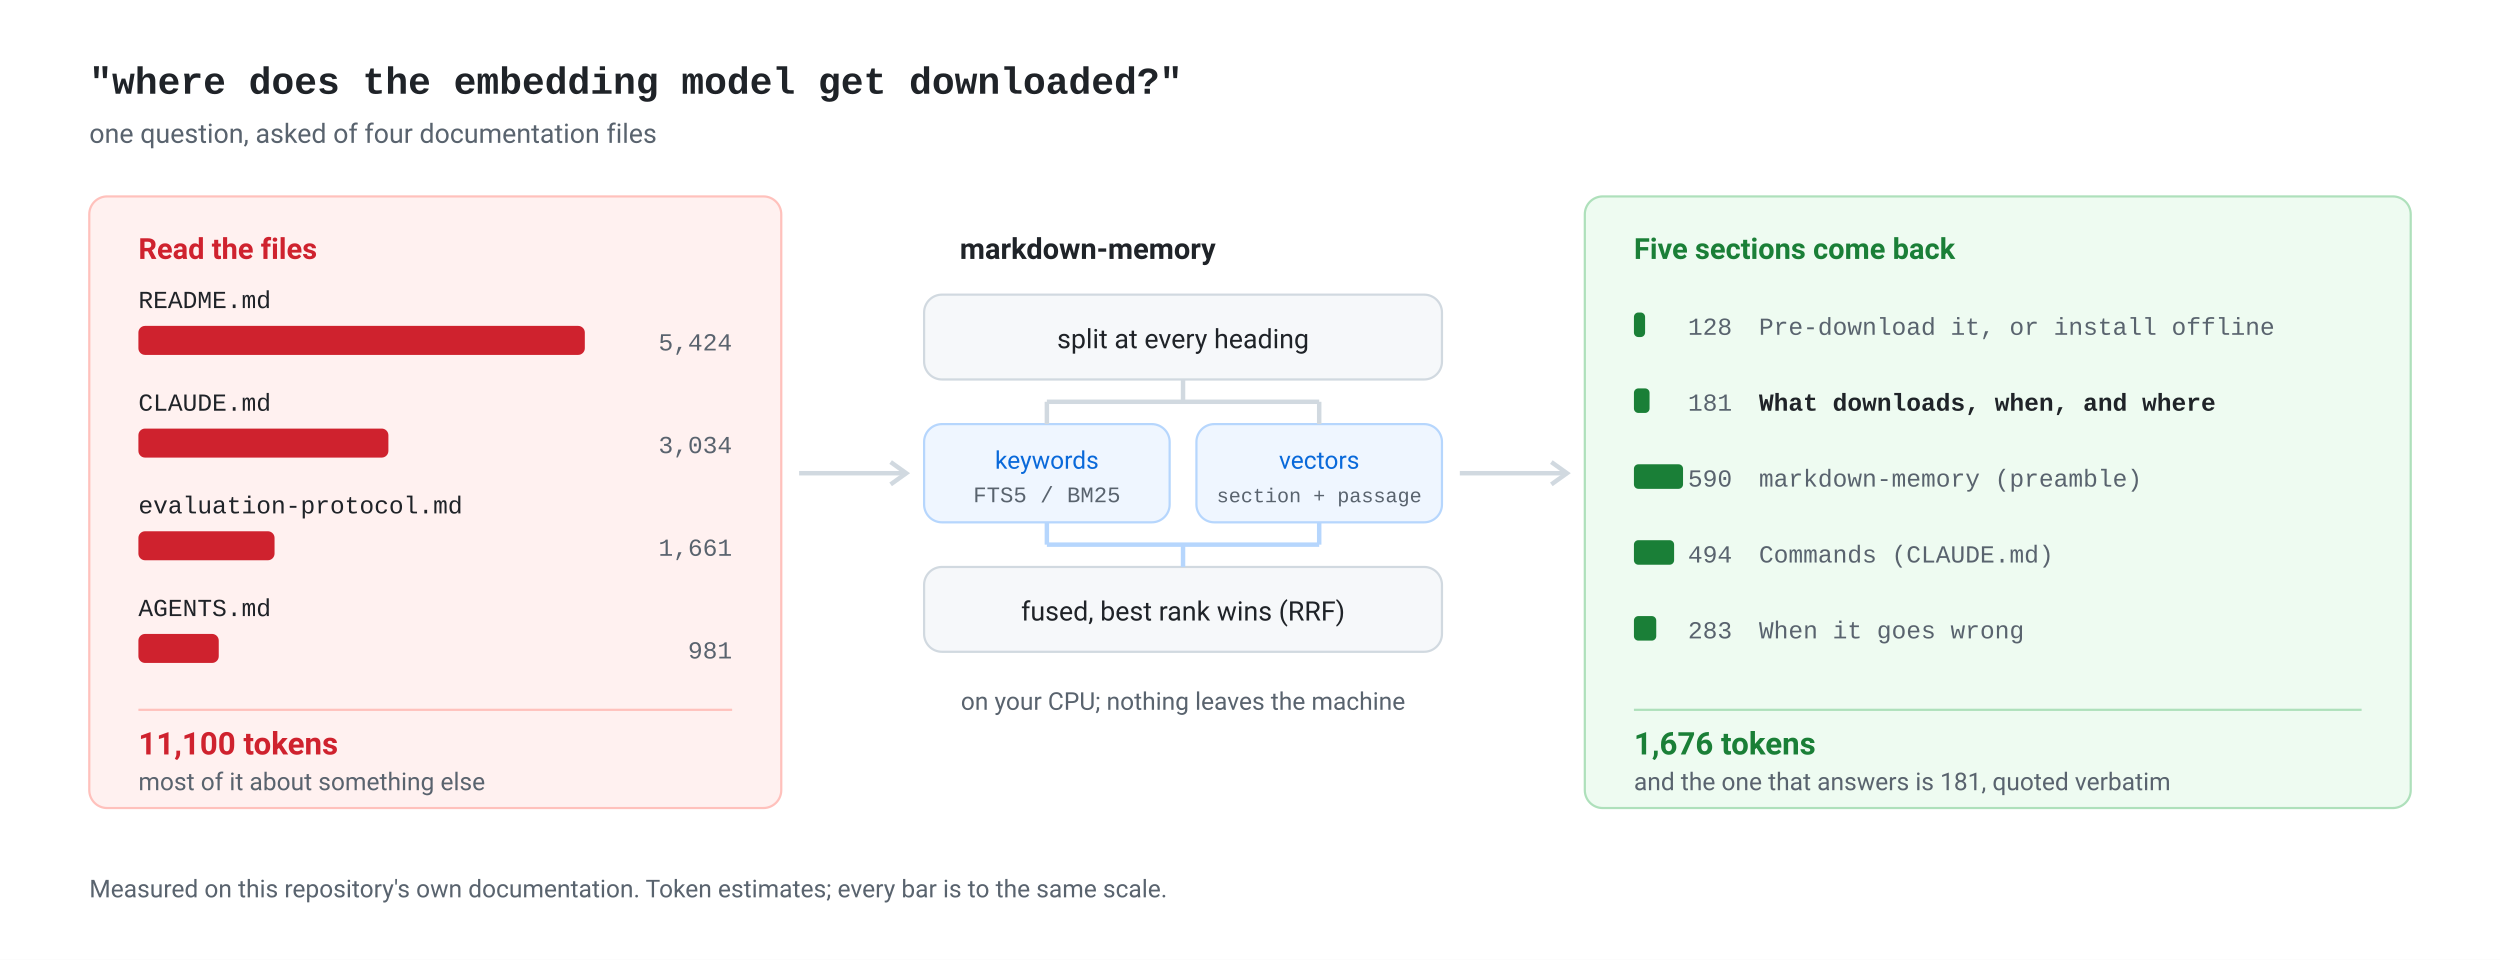
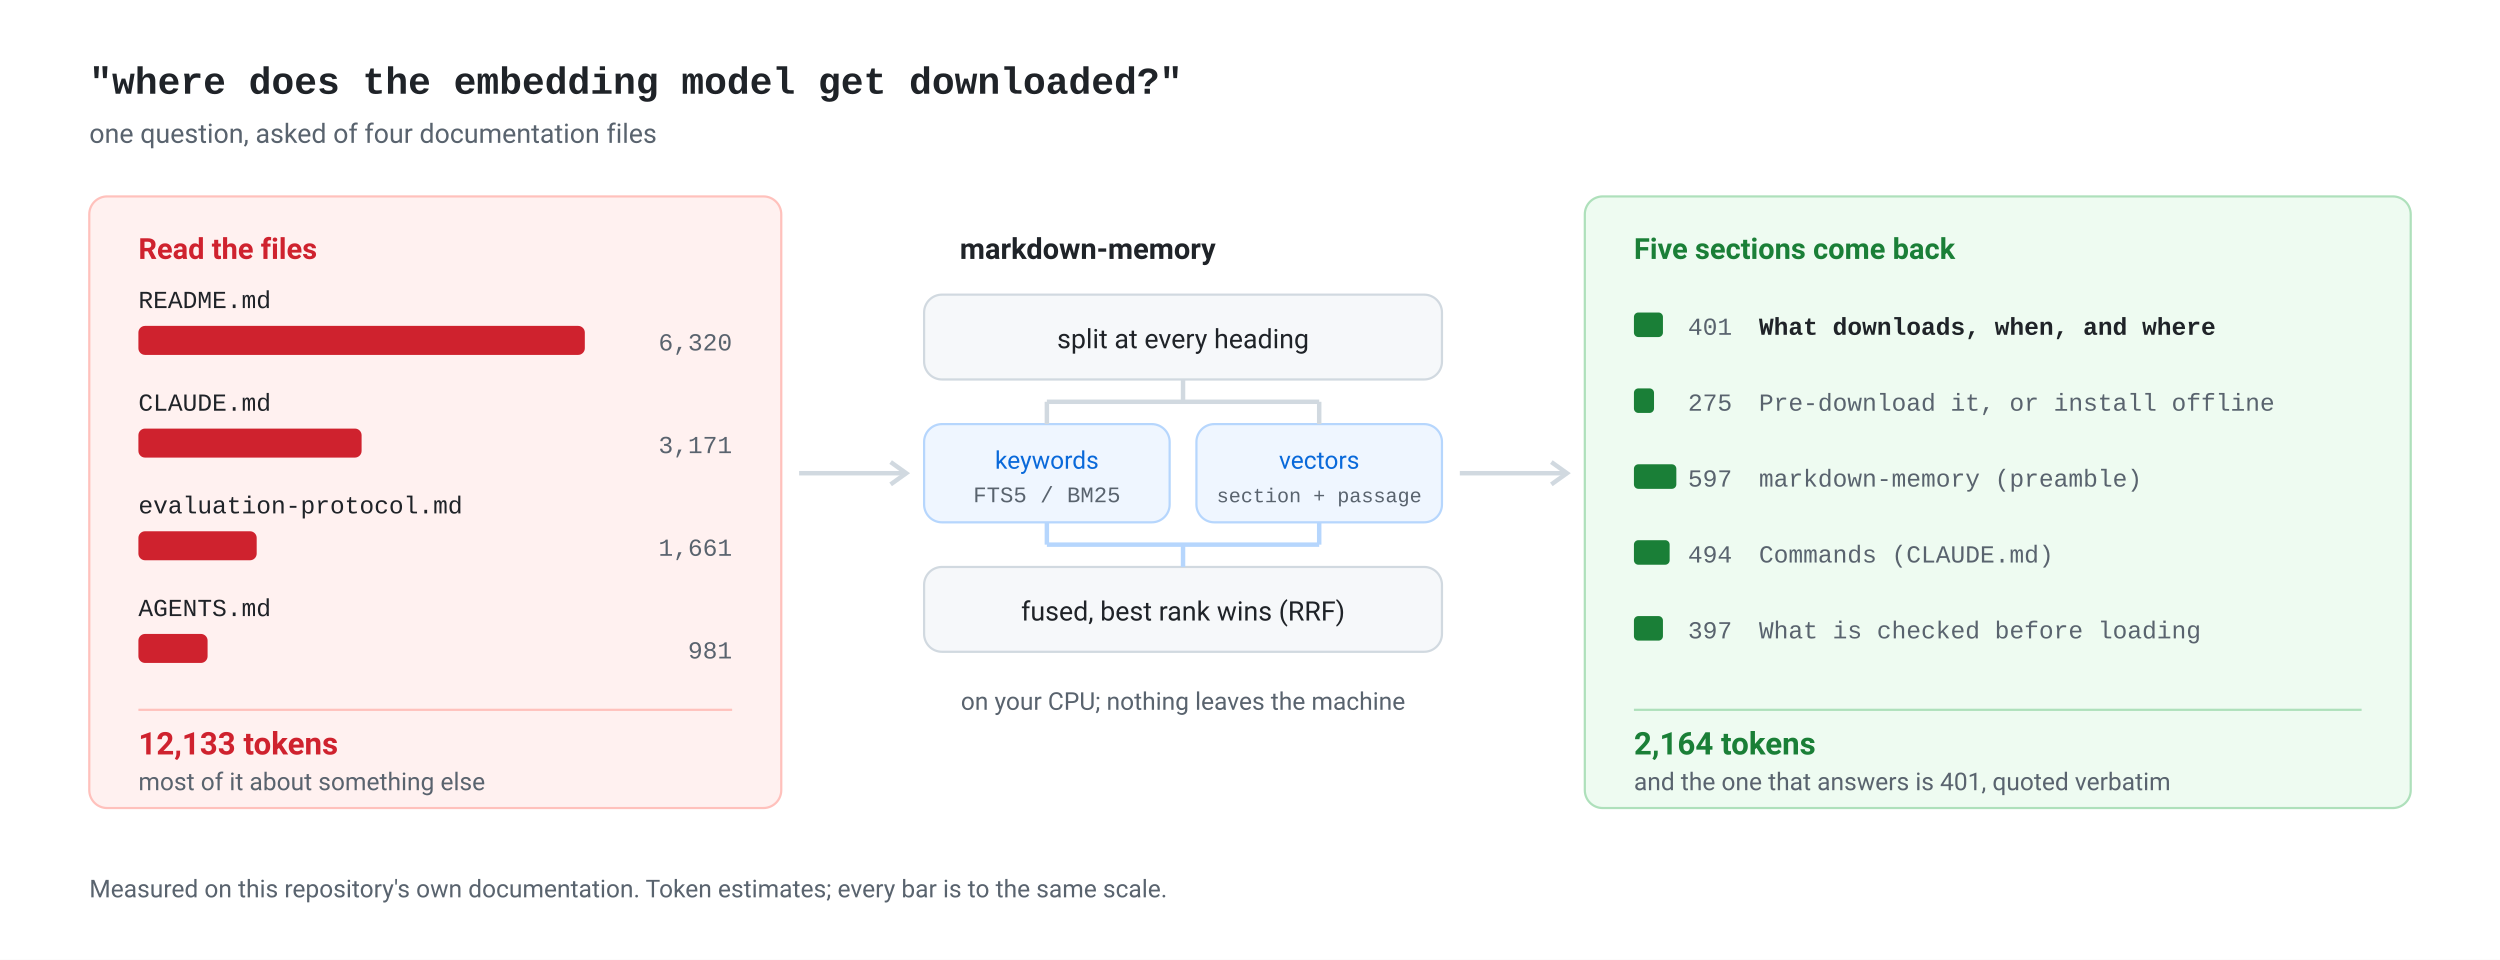
- <svg xmlns="http://www.w3.org/2000/svg" viewBox="0 0 1120 430" width="1120" height="430" role="img" aria-label="One question: reading four whole files costs 11,100 tokens; markdown-memory returns five sections totalling 1,676, and the one that answers is 181 tokens.">
+ <svg xmlns="http://www.w3.org/2000/svg" viewBox="0 0 1120 430" width="1120" height="430" role="img" aria-label="One question: reading four whole files costs 12,133 tokens; markdown-memory returns five sections totalling 2,164, and the one that answers is 401 tokens.">
  <rect width="1120" height="430" fill="#ffffff" />
  <text x="40" y="42" font-family="ui-monospace,SFMono-Regular,Menlo,Consolas,'Liberation Mono',monospace" font-size="17" font-weight="600" fill="#1f2328" text-anchor="start">"where does the embedding model get downloaded?"</text>
  <text x="40" y="64" font-family="ui-sans-serif,-apple-system,BlinkMacSystemFont,'Segoe UI',Roboto,'Helvetica Neue',Arial,sans-serif" font-size="12" font-weight="400" fill="#59636e" text-anchor="start">one question, asked of four documentation files</text>
  <rect x="40" y="88" width="310" height="274" rx="8" fill="#fff1f0" stroke="#ffc1bc" stroke-width="1" />
  <text x="62" y="116" font-family="ui-sans-serif,-apple-system,BlinkMacSystemFont,'Segoe UI',Roboto,'Helvetica Neue',Arial,sans-serif" font-size="13" font-weight="600" fill="#cf222e" text-anchor="start">Read the files</text>
  <text x="62" y="138" font-family="ui-monospace,SFMono-Regular,Menlo,Consolas,'Liberation Mono',monospace" font-size="11" font-weight="400" fill="#1f2328" text-anchor="start">README.md</text>
  <rect x="62" y="146" width="200" height="13" rx="3" fill="#cf222e" stroke="none" stroke-width="1" />
-   <text x="328" y="157" font-family="ui-monospace,SFMono-Regular,Menlo,Consolas,'Liberation Mono',monospace" font-size="11" font-weight="400" fill="#59636e" text-anchor="end">5,424</text>
+   <text x="328" y="157" font-family="ui-monospace,SFMono-Regular,Menlo,Consolas,'Liberation Mono',monospace" font-size="11" font-weight="400" fill="#59636e" text-anchor="end">6,320</text>
  <text x="62" y="184" font-family="ui-monospace,SFMono-Regular,Menlo,Consolas,'Liberation Mono',monospace" font-size="11" font-weight="400" fill="#1f2328" text-anchor="start">CLAUDE.md</text>
-   <rect x="62" y="192" width="112" height="13" rx="3" fill="#cf222e" stroke="none" stroke-width="1" />
-   <text x="328" y="203" font-family="ui-monospace,SFMono-Regular,Menlo,Consolas,'Liberation Mono',monospace" font-size="11" font-weight="400" fill="#59636e" text-anchor="end">3,034</text>
+   <rect x="62" y="192" width="100" height="13" rx="3" fill="#cf222e" stroke="none" stroke-width="1" />
+   <text x="328" y="203" font-family="ui-monospace,SFMono-Regular,Menlo,Consolas,'Liberation Mono',monospace" font-size="11" font-weight="400" fill="#59636e" text-anchor="end">3,171</text>
  <text x="62" y="230" font-family="ui-monospace,SFMono-Regular,Menlo,Consolas,'Liberation Mono',monospace" font-size="11" font-weight="400" fill="#1f2328" text-anchor="start">evaluation-protocol.md</text>
-   <rect x="62" y="238" width="61" height="13" rx="3" fill="#cf222e" stroke="none" stroke-width="1" />
+   <rect x="62" y="238" width="53" height="13" rx="3" fill="#cf222e" stroke="none" stroke-width="1" />
  <text x="328" y="249" font-family="ui-monospace,SFMono-Regular,Menlo,Consolas,'Liberation Mono',monospace" font-size="11" font-weight="400" fill="#59636e" text-anchor="end">1,661</text>
  <text x="62" y="276" font-family="ui-monospace,SFMono-Regular,Menlo,Consolas,'Liberation Mono',monospace" font-size="11" font-weight="400" fill="#1f2328" text-anchor="start">AGENTS.md</text>
-   <rect x="62" y="284" width="36" height="13" rx="3" fill="#cf222e" stroke="none" stroke-width="1" />
+   <rect x="62" y="284" width="31" height="13" rx="3" fill="#cf222e" stroke="none" stroke-width="1" />
  <text x="328" y="295" font-family="ui-monospace,SFMono-Regular,Menlo,Consolas,'Liberation Mono',monospace" font-size="11" font-weight="400" fill="#59636e" text-anchor="end">981</text>
  <path d="M62 318 L328 318" stroke="#ffc1bc" stroke-width="1" />
-   <text x="62" y="338" font-family="ui-sans-serif,-apple-system,BlinkMacSystemFont,'Segoe UI',Roboto,'Helvetica Neue',Arial,sans-serif" font-size="14" font-weight="600" fill="#cf222e" text-anchor="start">11,100 tokens</text>
+   <text x="62" y="338" font-family="ui-sans-serif,-apple-system,BlinkMacSystemFont,'Segoe UI',Roboto,'Helvetica Neue',Arial,sans-serif" font-size="14" font-weight="600" fill="#cf222e" text-anchor="start">12,133 tokens</text>
  <text x="62" y="354" font-family="ui-sans-serif,-apple-system,BlinkMacSystemFont,'Segoe UI',Roboto,'Helvetica Neue',Arial,sans-serif" font-size="11" font-weight="400" fill="#59636e" text-anchor="start">most of it about something else</text>
  <text x="430" y="116" font-family="ui-sans-serif,-apple-system,BlinkMacSystemFont,'Segoe UI',Roboto,'Helvetica Neue',Arial,sans-serif" font-size="13" font-weight="600" fill="#1f2328" text-anchor="start">markdown-memory</text>
  <rect x="414" y="132" width="232" height="38" rx="8" fill="#f6f8fa" stroke="#d1d9e0" stroke-width="1" />
  <text x="530" y="156" font-family="ui-sans-serif,-apple-system,BlinkMacSystemFont,'Segoe UI',Roboto,'Helvetica Neue',Arial,sans-serif" font-size="12" font-weight="400" fill="#1f2328" text-anchor="middle">split at every heading</text>
  <rect x="414" y="190" width="110" height="44" rx="8" fill="#eff6ff" stroke="#b6d6fd" stroke-width="1" />
  <text x="469" y="210" font-family="ui-sans-serif,-apple-system,BlinkMacSystemFont,'Segoe UI',Roboto,'Helvetica Neue',Arial,sans-serif" font-size="11" font-weight="400" fill="#0969da" text-anchor="middle">keywords</text>
  <text x="469" y="225" font-family="ui-monospace,SFMono-Regular,Menlo,Consolas,'Liberation Mono',monospace" font-size="10" font-weight="400" fill="#59636e" text-anchor="middle">FTS5 / BM25</text>
  <rect x="536" y="190" width="110" height="44" rx="8" fill="#eff6ff" stroke="#b6d6fd" stroke-width="1" />
  <text x="591" y="210" font-family="ui-sans-serif,-apple-system,BlinkMacSystemFont,'Segoe UI',Roboto,'Helvetica Neue',Arial,sans-serif" font-size="11" font-weight="400" fill="#0969da" text-anchor="middle">vectors</text>
  <text x="591" y="225" font-family="ui-monospace,SFMono-Regular,Menlo,Consolas,'Liberation Mono',monospace" font-size="9" font-weight="400" fill="#59636e" text-anchor="middle">section + passage</text>
  <rect x="414" y="254" width="232" height="38" rx="8" fill="#f6f8fa" stroke="#d1d9e0" stroke-width="1" />
  <text x="530" y="278" font-family="ui-sans-serif,-apple-system,BlinkMacSystemFont,'Segoe UI',Roboto,'Helvetica Neue',Arial,sans-serif" font-size="12" font-weight="400" fill="#1f2328" text-anchor="middle">fused, best rank wins (RRF)</text>
  <path d="M530 170 L530 180 M469 180 L591 180 M469 180 L469 190 M591 180 L591 190" stroke="#d1d9e0" stroke-width="2" fill="none" />
  <path d="M469 234 L469 244 M591 234 L591 244 M469 244 L591 244 M530 244 L530 254" stroke="#b6d6fd" stroke-width="2" fill="none" />
  <text x="530" y="318" font-family="ui-sans-serif,-apple-system,BlinkMacSystemFont,'Segoe UI',Roboto,'Helvetica Neue',Arial,sans-serif" font-size="11" font-weight="400" fill="#59636e" text-anchor="middle">on your CPU; nothing leaves the machine</text>
  <path d="M358 212 L406 212" stroke="#d1d9e0" stroke-width="2" fill="none" />
  <path d="M399 207 L406 212 L399 217" fill="none" stroke="#d1d9e0" stroke-width="2" />
  <path d="M654 212 L702 212" stroke="#d1d9e0" stroke-width="2" fill="none" />
  <path d="M695 207 L702 212 L695 217" fill="none" stroke="#d1d9e0" stroke-width="2" />
  <rect x="710" y="88" width="370" height="274" rx="8" fill="#eefbf1" stroke="#aee0bb" stroke-width="1" />
  <text x="732" y="116" font-family="ui-sans-serif,-apple-system,BlinkMacSystemFont,'Segoe UI',Roboto,'Helvetica Neue',Arial,sans-serif" font-size="13" font-weight="600" fill="#1a7f37" text-anchor="start">Five sections come back</text>
-   <rect x="732" y="140" width="5" height="11" rx="2" fill="#1a7f37" stroke="none" stroke-width="1" />
-   <text x="776" y="150" font-family="ui-monospace,SFMono-Regular,Menlo,Consolas,'Liberation Mono',monospace" font-size="11" font-weight="400" fill="#59636e" text-anchor="end">128</text>
-   <text x="788" y="150" font-family="ui-monospace,SFMono-Regular,Menlo,Consolas,'Liberation Mono',monospace" font-size="11" font-weight="400" fill="#59636e" text-anchor="start">Pre-download it, or install offline</text>
-   <rect x="732" y="174" width="7" height="11" rx="2" fill="#1a7f37" stroke="none" stroke-width="1" />
-   <text x="776" y="184" font-family="ui-monospace,SFMono-Regular,Menlo,Consolas,'Liberation Mono',monospace" font-size="11" font-weight="400" fill="#59636e" text-anchor="end">181</text>
-   <text x="788" y="184" font-family="ui-monospace,SFMono-Regular,Menlo,Consolas,'Liberation Mono',monospace" font-size="11" font-weight="600" fill="#1f2328" text-anchor="start">What downloads, when, and where</text>
-   <rect x="732" y="208" width="22" height="11" rx="2" fill="#1a7f37" stroke="none" stroke-width="1" />
-   <text x="776" y="218" font-family="ui-monospace,SFMono-Regular,Menlo,Consolas,'Liberation Mono',monospace" font-size="11" font-weight="400" fill="#59636e" text-anchor="end">590</text>
+   <rect x="732" y="140" width="13" height="11" rx="2" fill="#1a7f37" stroke="none" stroke-width="1" />
+   <text x="776" y="150" font-family="ui-monospace,SFMono-Regular,Menlo,Consolas,'Liberation Mono',monospace" font-size="11" font-weight="400" fill="#59636e" text-anchor="end">401</text>
+   <text x="788" y="150" font-family="ui-monospace,SFMono-Regular,Menlo,Consolas,'Liberation Mono',monospace" font-size="11" font-weight="600" fill="#1f2328" text-anchor="start">What downloads, when, and where</text>
+   <rect x="732" y="174" width="9" height="11" rx="2" fill="#1a7f37" stroke="none" stroke-width="1" />
+   <text x="776" y="184" font-family="ui-monospace,SFMono-Regular,Menlo,Consolas,'Liberation Mono',monospace" font-size="11" font-weight="400" fill="#59636e" text-anchor="end">275</text>
+   <text x="788" y="184" font-family="ui-monospace,SFMono-Regular,Menlo,Consolas,'Liberation Mono',monospace" font-size="11" font-weight="400" fill="#59636e" text-anchor="start">Pre-download it, or install offline</text>
+   <rect x="732" y="208" width="19" height="11" rx="2" fill="#1a7f37" stroke="none" stroke-width="1" />
+   <text x="776" y="218" font-family="ui-monospace,SFMono-Regular,Menlo,Consolas,'Liberation Mono',monospace" font-size="11" font-weight="400" fill="#59636e" text-anchor="end">597</text>
  <text x="788" y="218" font-family="ui-monospace,SFMono-Regular,Menlo,Consolas,'Liberation Mono',monospace" font-size="11" font-weight="400" fill="#59636e" text-anchor="start">markdown-memory  (preamble)</text>
-   <rect x="732" y="242" width="18" height="11" rx="2" fill="#1a7f37" stroke="none" stroke-width="1" />
+   <rect x="732" y="242" width="16" height="11" rx="2" fill="#1a7f37" stroke="none" stroke-width="1" />
  <text x="776" y="252" font-family="ui-monospace,SFMono-Regular,Menlo,Consolas,'Liberation Mono',monospace" font-size="11" font-weight="400" fill="#59636e" text-anchor="end">494</text>
  <text x="788" y="252" font-family="ui-monospace,SFMono-Regular,Menlo,Consolas,'Liberation Mono',monospace" font-size="11" font-weight="400" fill="#59636e" text-anchor="start">Commands  (CLAUDE.md)</text>
-   <rect x="732" y="276" width="10" height="11" rx="2" fill="#1a7f37" stroke="none" stroke-width="1" />
-   <text x="776" y="286" font-family="ui-monospace,SFMono-Regular,Menlo,Consolas,'Liberation Mono',monospace" font-size="11" font-weight="400" fill="#59636e" text-anchor="end">283</text>
-   <text x="788" y="286" font-family="ui-monospace,SFMono-Regular,Menlo,Consolas,'Liberation Mono',monospace" font-size="11" font-weight="400" fill="#59636e" text-anchor="start">When it goes wrong</text>
+   <rect x="732" y="276" width="13" height="11" rx="2" fill="#1a7f37" stroke="none" stroke-width="1" />
+   <text x="776" y="286" font-family="ui-monospace,SFMono-Regular,Menlo,Consolas,'Liberation Mono',monospace" font-size="11" font-weight="400" fill="#59636e" text-anchor="end">397</text>
+   <text x="788" y="286" font-family="ui-monospace,SFMono-Regular,Menlo,Consolas,'Liberation Mono',monospace" font-size="11" font-weight="400" fill="#59636e" text-anchor="start">What is checked before loading</text>
  <path d="M732 318 L1058 318" stroke="#aee0bb" stroke-width="1" />
-   <text x="732" y="338" font-family="ui-sans-serif,-apple-system,BlinkMacSystemFont,'Segoe UI',Roboto,'Helvetica Neue',Arial,sans-serif" font-size="14" font-weight="600" fill="#1a7f37" text-anchor="start">1,676 tokens</text>
-   <text x="732" y="354" font-family="ui-sans-serif,-apple-system,BlinkMacSystemFont,'Segoe UI',Roboto,'Helvetica Neue',Arial,sans-serif" font-size="11" font-weight="400" fill="#59636e" text-anchor="start">and the one that answers is 181, quoted verbatim</text>
+   <text x="732" y="338" font-family="ui-sans-serif,-apple-system,BlinkMacSystemFont,'Segoe UI',Roboto,'Helvetica Neue',Arial,sans-serif" font-size="14" font-weight="600" fill="#1a7f37" text-anchor="start">2,164 tokens</text>
+   <text x="732" y="354" font-family="ui-sans-serif,-apple-system,BlinkMacSystemFont,'Segoe UI',Roboto,'Helvetica Neue',Arial,sans-serif" font-size="11" font-weight="400" fill="#59636e" text-anchor="start">and the one that answers is 401, quoted verbatim</text>
  <text x="40" y="402" font-family="ui-sans-serif,-apple-system,BlinkMacSystemFont,'Segoe UI',Roboto,'Helvetica Neue',Arial,sans-serif" font-size="11" font-weight="400" fill="#59636e" text-anchor="start">Measured on this repository's own documentation. Token estimates; every bar is to the same scale.</text>
</svg>
